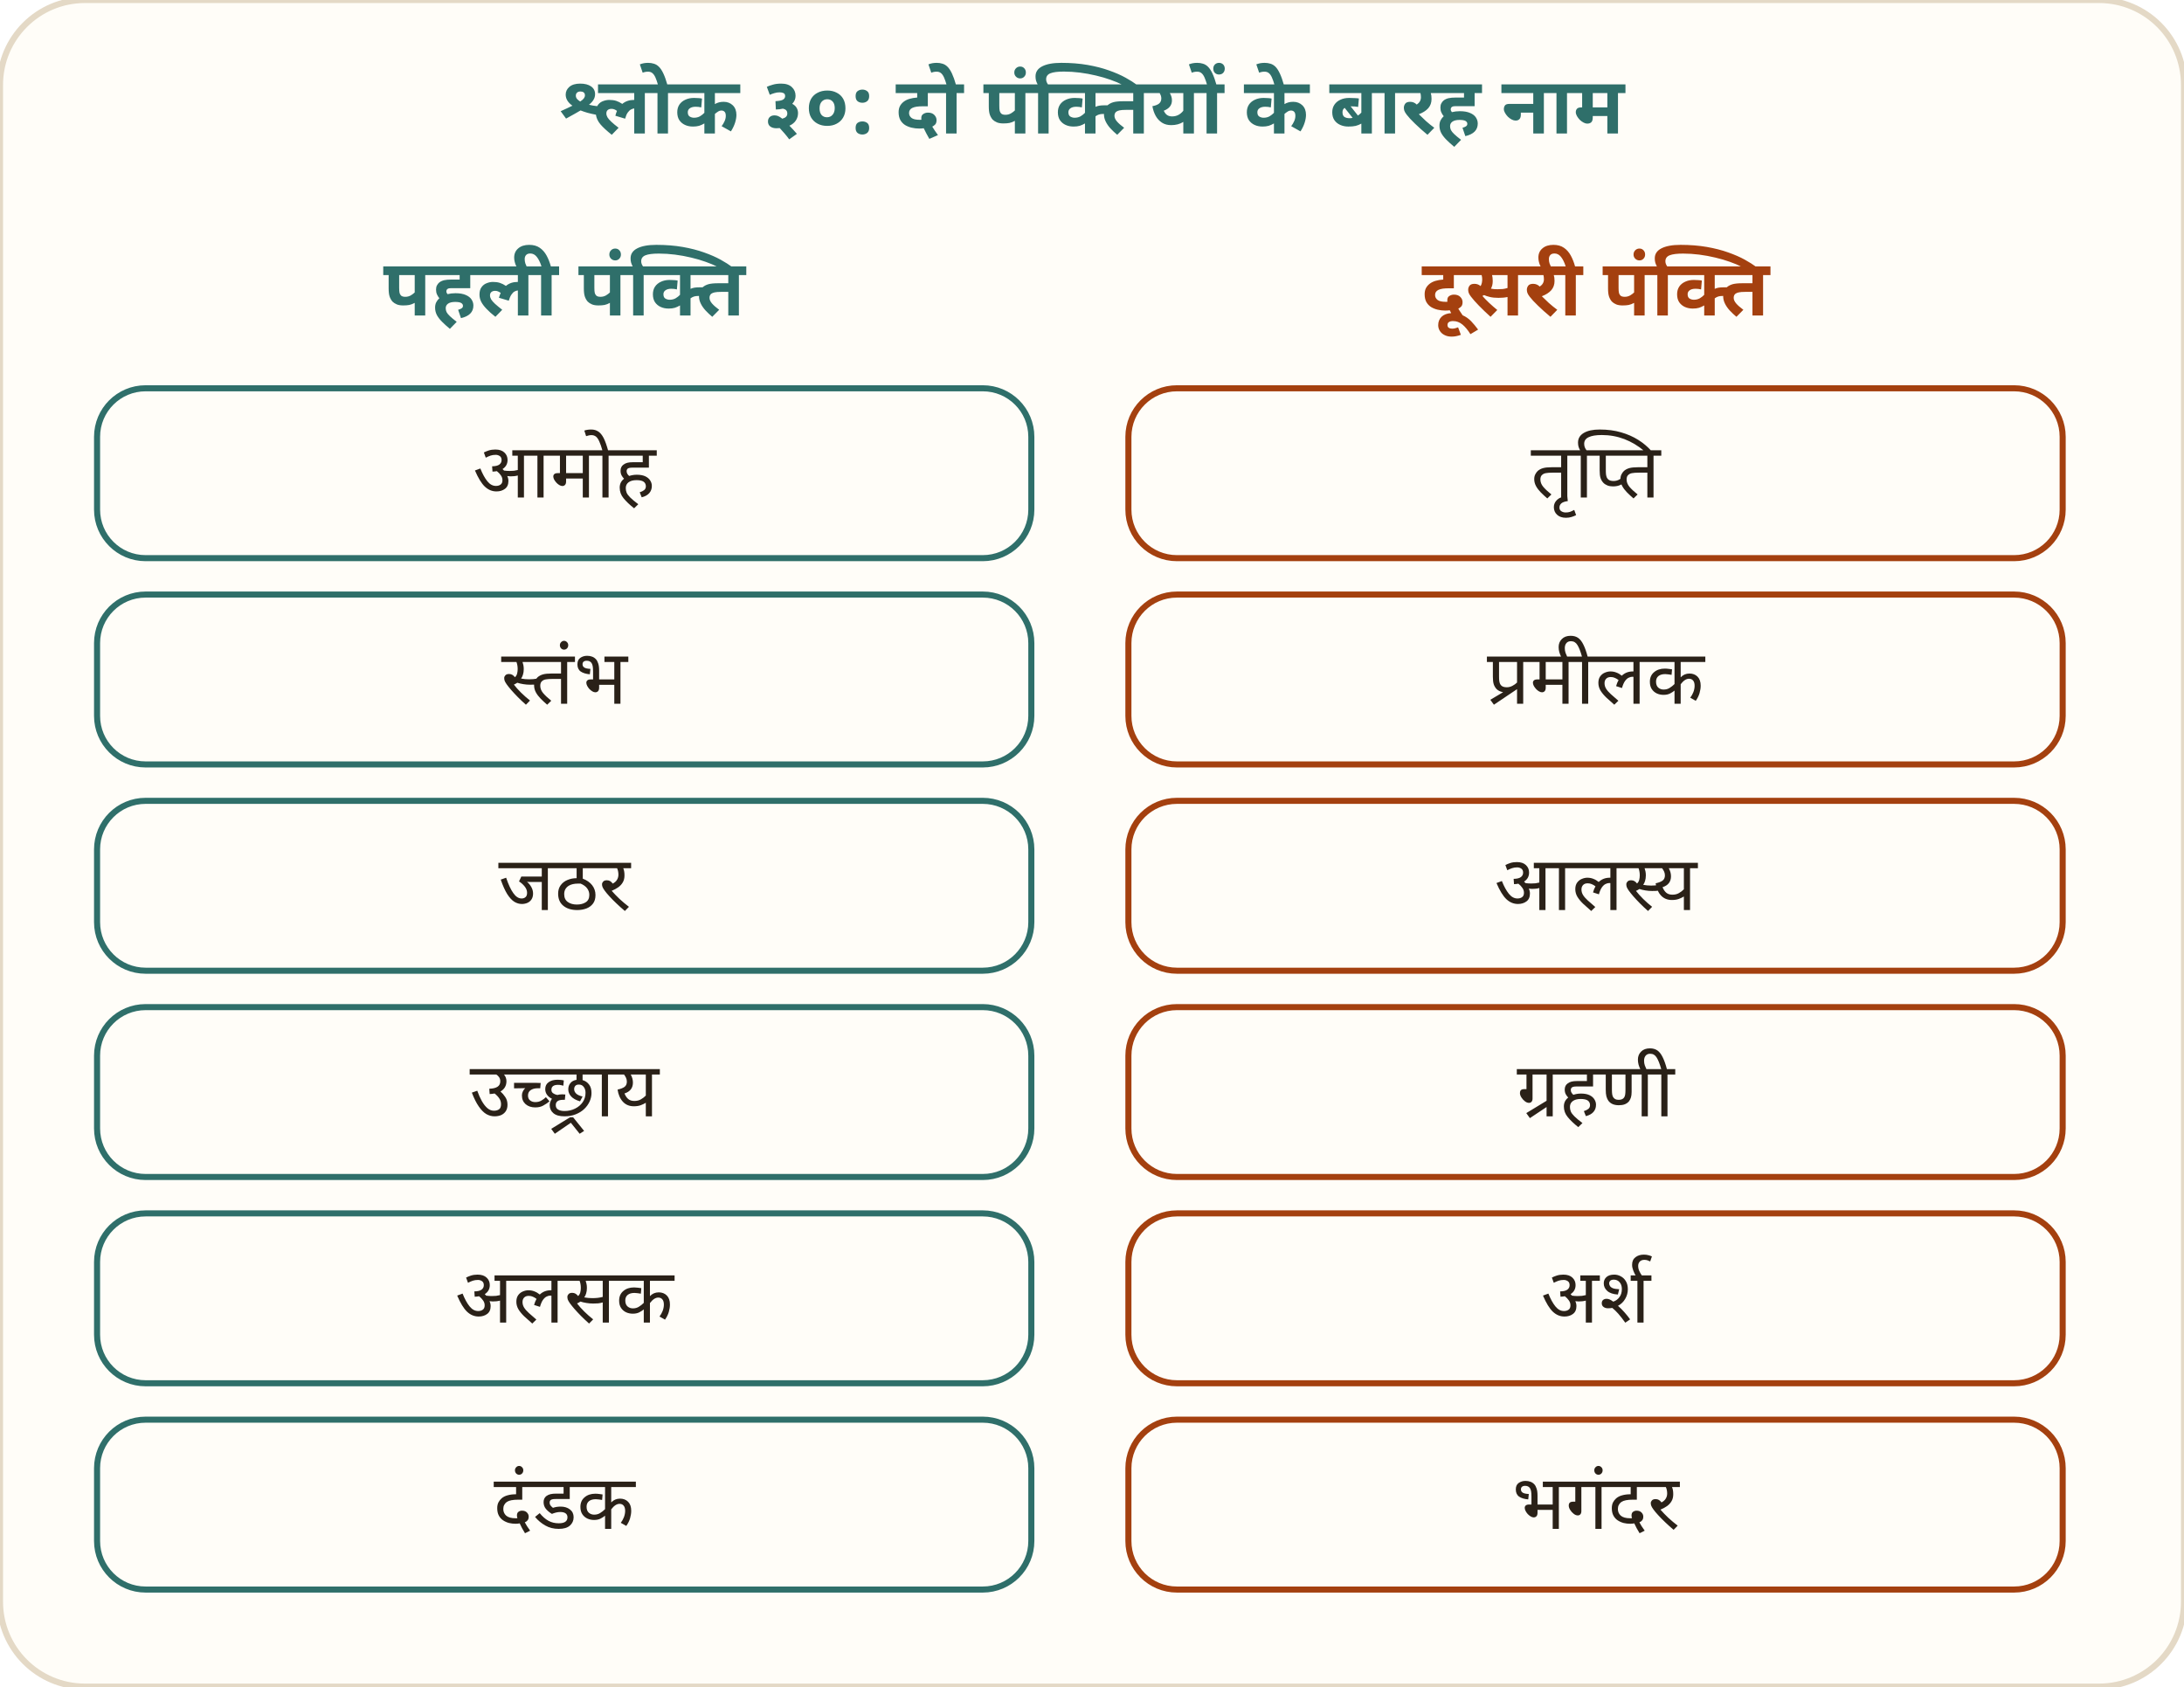
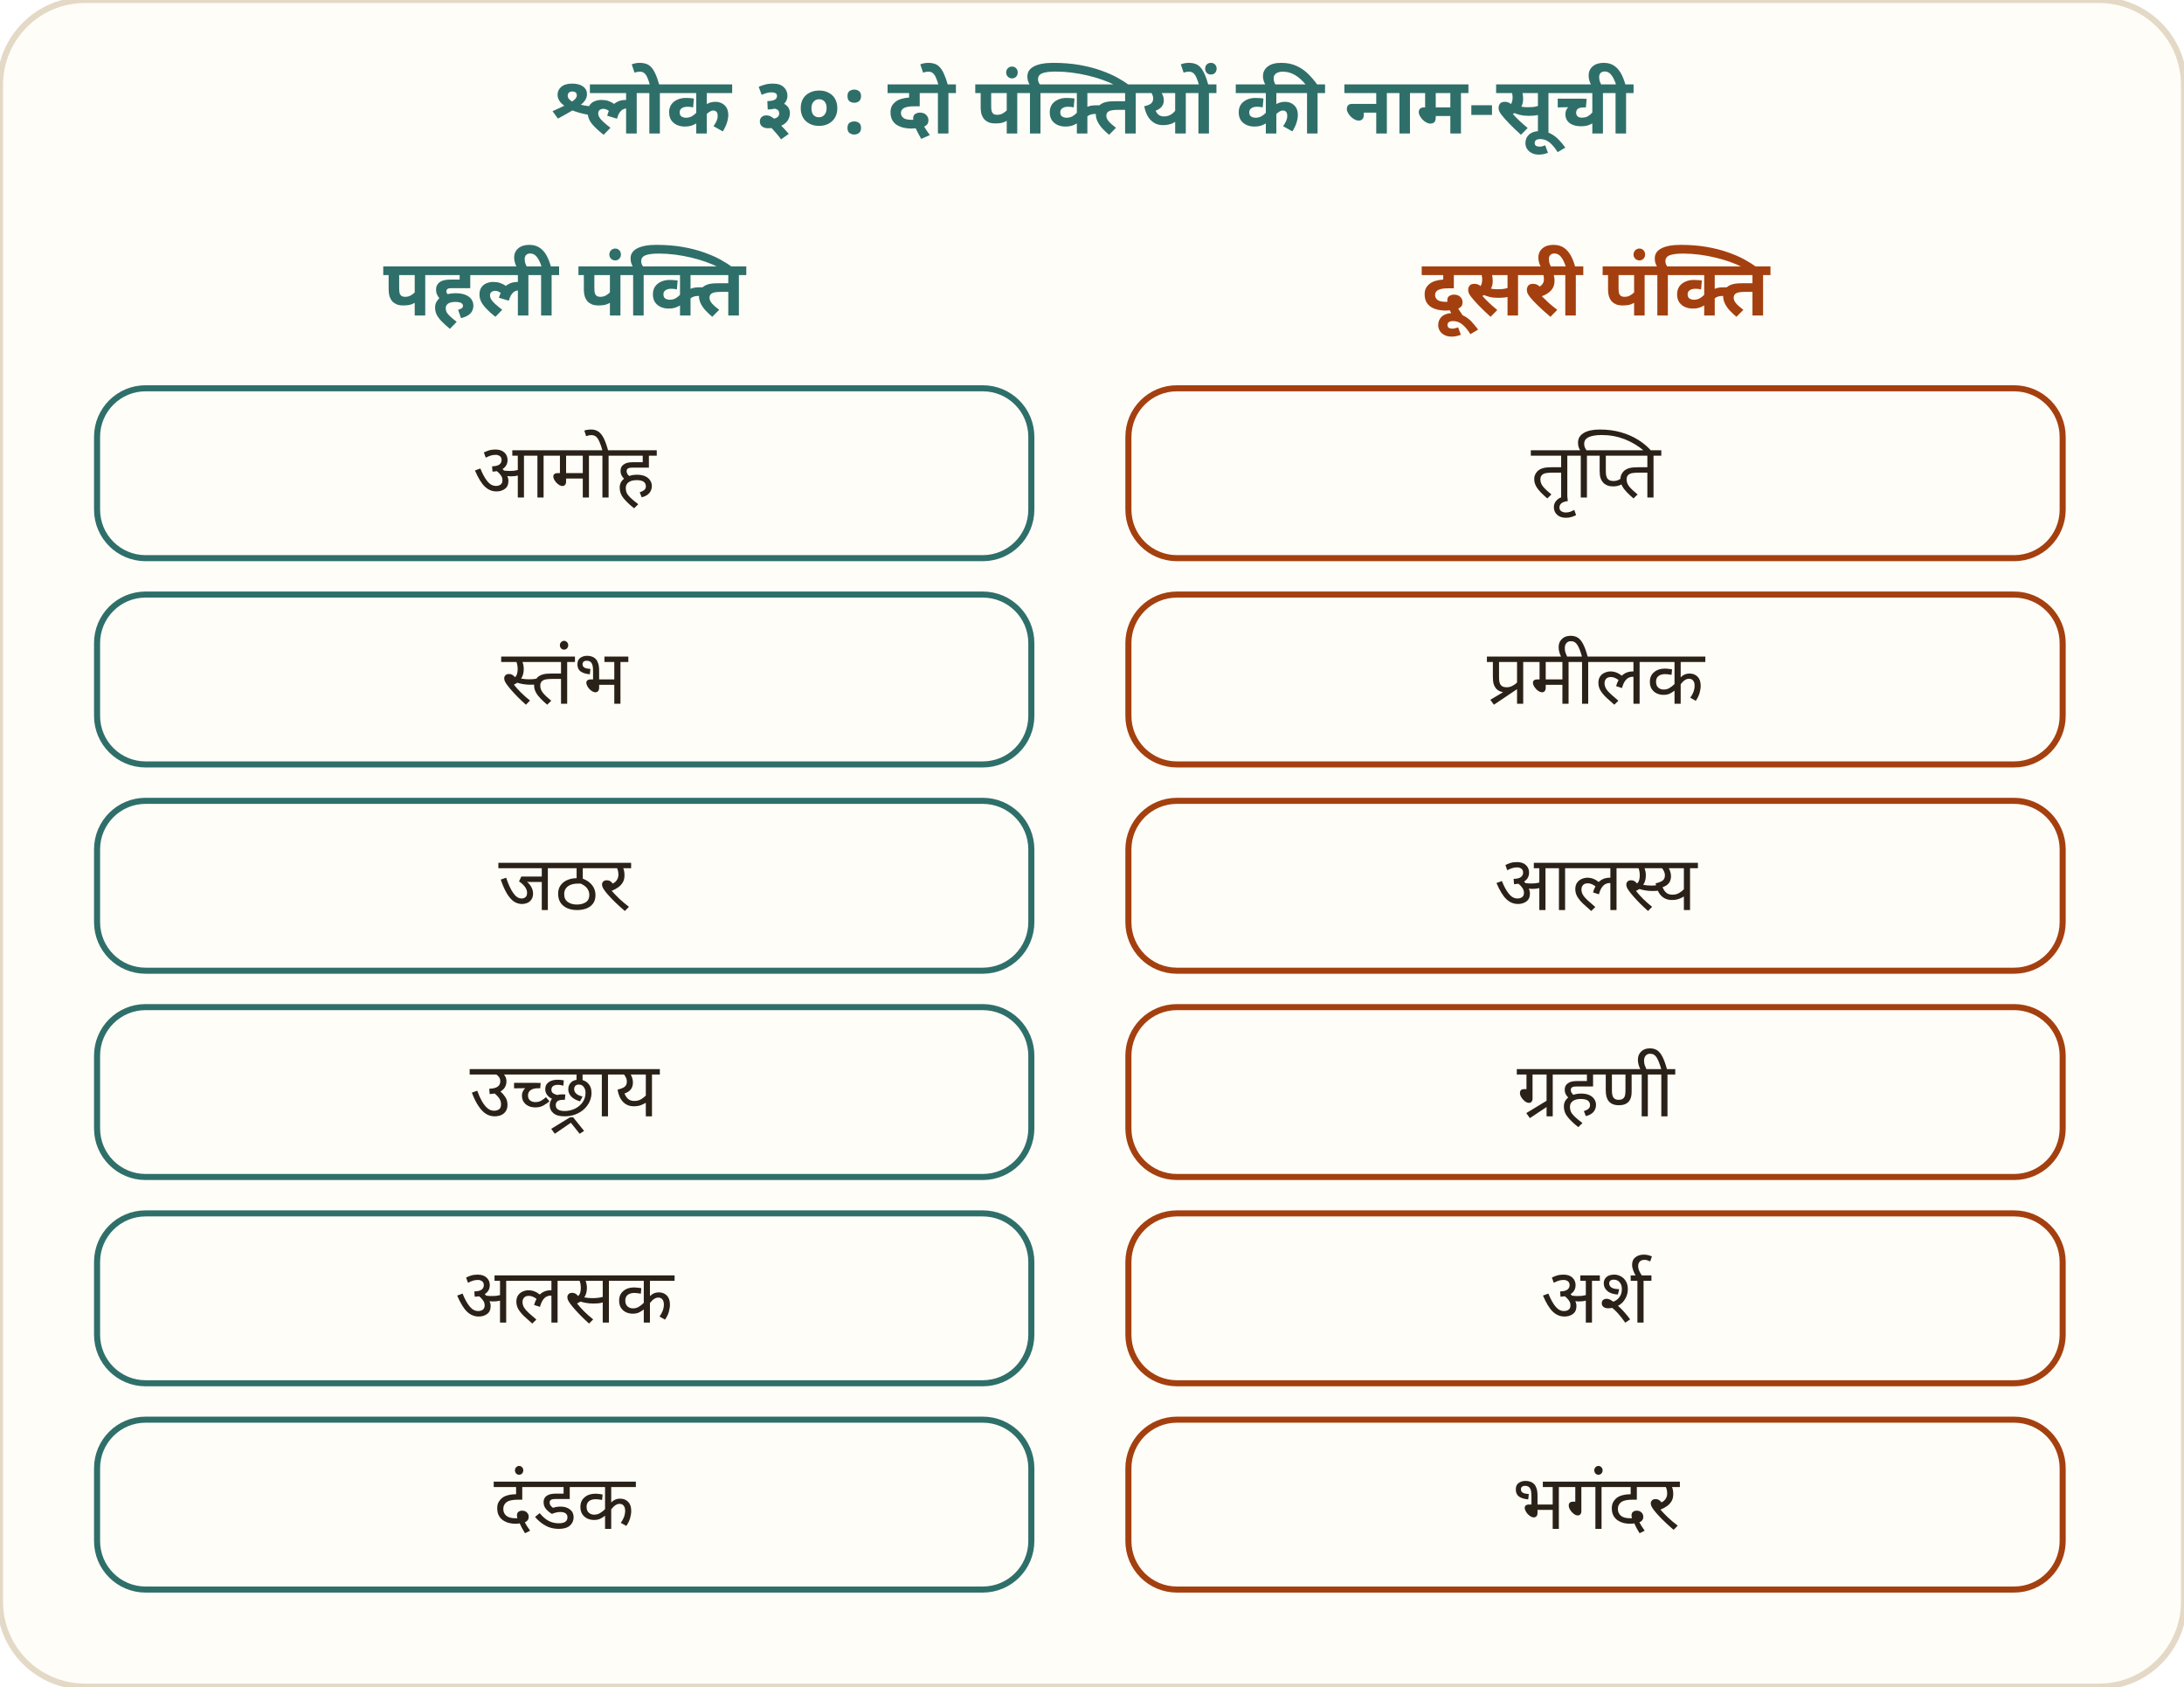
<svg xmlns="http://www.w3.org/2000/svg" viewBox="0 0 360 278" role="img">
  <rect width="360" height="278" rx="14" fill="#fffdf8" stroke="#e4d9c6" />
-   <text x="180" y="22" font-family="'Noto Sans Devanagari','Mukta','Nirmala UI','Mangal',sans-serif" font-size="13" font-weight="700" fill="#2f6f6a" text-anchor="middle">श्लोक ३०: दो पंक्तियों के बारह नाम</text>
+   <text x="180" y="22" font-family="'Noto Sans Devanagari','Mukta','Nirmala UI','Mangal',sans-serif" font-size="13" font-weight="700" fill="#2f6f6a" text-anchor="middle">श्लोक ३०: दो पंक्तियों की नाम-सूची</text>
  <text x="93" y="52" font-family="'Noto Sans Devanagari','Mukta','Nirmala UI','Mangal',sans-serif" font-size="13" font-weight="700" fill="#2f6f6a" text-anchor="middle">पहली पंक्ति</text>
  <rect x="16" y="64" width="154" height="28" rx="8" fill="#fffdf8" stroke="#2f6f6a" />
  <text x="93.0" y="82.0" font-family="'Noto Sans Devanagari','Mukta','Nirmala UI','Mangal',sans-serif" font-size="12.5" font-weight="500" fill="#2a2118" text-anchor="middle">आमोह</text>
  <rect x="16" y="98" width="154" height="28" rx="8" fill="#fffdf8" stroke="#2f6f6a" />
  <text x="93.0" y="116.0" font-family="'Noto Sans Devanagari','Mukta','Nirmala UI','Mangal',sans-serif" font-size="12.5" font-weight="500" fill="#2a2118" text-anchor="middle">स्तंभ</text>
  <rect x="16" y="132" width="154" height="28" rx="8" fill="#fffdf8" stroke="#2f6f6a" />
  <text x="93.0" y="150.0" font-family="'Noto Sans Devanagari','Mukta','Nirmala UI','Mangal',sans-serif" font-size="12.5" font-weight="500" fill="#2a2118" text-anchor="middle">जठर</text>
  <rect x="16" y="166" width="154" height="28" rx="8" fill="#fffdf8" stroke="#2f6f6a" />
  <text x="93.0" y="184.0" font-family="'Noto Sans Devanagari','Mukta','Nirmala UI','Mangal',sans-serif" font-size="12.5" font-weight="500" fill="#2a2118" text-anchor="middle">उच्छ्राय</text>
  <rect x="16" y="200" width="154" height="28" rx="8" fill="#fffdf8" stroke="#2f6f6a" />
  <text x="93.0" y="218.0" font-family="'Noto Sans Devanagari','Mukta','Nirmala UI','Mangal',sans-serif" font-size="12.5" font-weight="500" fill="#2a2118" text-anchor="middle">अलसक</text>
  <rect x="16" y="234" width="154" height="28" rx="8" fill="#fffdf8" stroke="#2f6f6a" />
  <text x="93.0" y="252.0" font-family="'Noto Sans Devanagari','Mukta','Nirmala UI','Mangal',sans-serif" font-size="12.5" font-weight="500" fill="#2a2118" text-anchor="middle">दंडक</text>
  <text x="263" y="52" font-family="'Noto Sans Devanagari','Mukta','Nirmala UI','Mangal',sans-serif" font-size="13" font-weight="700" fill="#a4400f" text-anchor="middle">दूसरी पंक्ति</text>
  <rect x="186" y="64" width="154" height="28" rx="8" fill="#fffdf8" stroke="#a4400f" />
  <text x="263.0" y="82.0" font-family="'Noto Sans Devanagari','Mukta','Nirmala UI','Mangal',sans-serif" font-size="12.5" font-weight="500" fill="#2a2118" text-anchor="middle">तृप्ति</text>
  <rect x="186" y="98" width="154" height="28" rx="8" fill="#fffdf8" stroke="#a4400f" />
  <text x="263.0" y="116.0" font-family="'Noto Sans Devanagari','Mukta','Nirmala UI','Mangal',sans-serif" font-size="12.5" font-weight="500" fill="#2a2118" text-anchor="middle">प्रमीलक</text>
  <rect x="186" y="132" width="154" height="28" rx="8" fill="#fffdf8" stroke="#a4400f" />
  <text x="263.0" y="150.0" font-family="'Noto Sans Devanagari','Mukta','Nirmala UI','Mangal',sans-serif" font-size="12.5" font-weight="500" fill="#2a2118" text-anchor="middle">आलस्य</text>
  <rect x="186" y="166" width="154" height="28" rx="8" fill="#fffdf8" stroke="#a4400f" />
  <text x="263.0" y="184.0" font-family="'Noto Sans Devanagari','Mukta','Nirmala UI','Mangal',sans-serif" font-size="12.5" font-weight="500" fill="#2a2118" text-anchor="middle">ग्रहणी</text>
  <rect x="186" y="200" width="154" height="28" rx="8" fill="#fffdf8" stroke="#a4400f" />
  <text x="263.0" y="218.0" font-family="'Noto Sans Devanagari','Mukta','Nirmala UI','Mangal',sans-serif" font-size="12.5" font-weight="500" fill="#2a2118" text-anchor="middle">अर्श</text>
  <rect x="186" y="234" width="154" height="28" rx="8" fill="#fffdf8" stroke="#a4400f" />
  <text x="263.0" y="252.0" font-family="'Noto Sans Devanagari','Mukta','Nirmala UI','Mangal',sans-serif" font-size="12.5" font-weight="500" fill="#2a2118" text-anchor="middle">भगंदर</text>
</svg>
